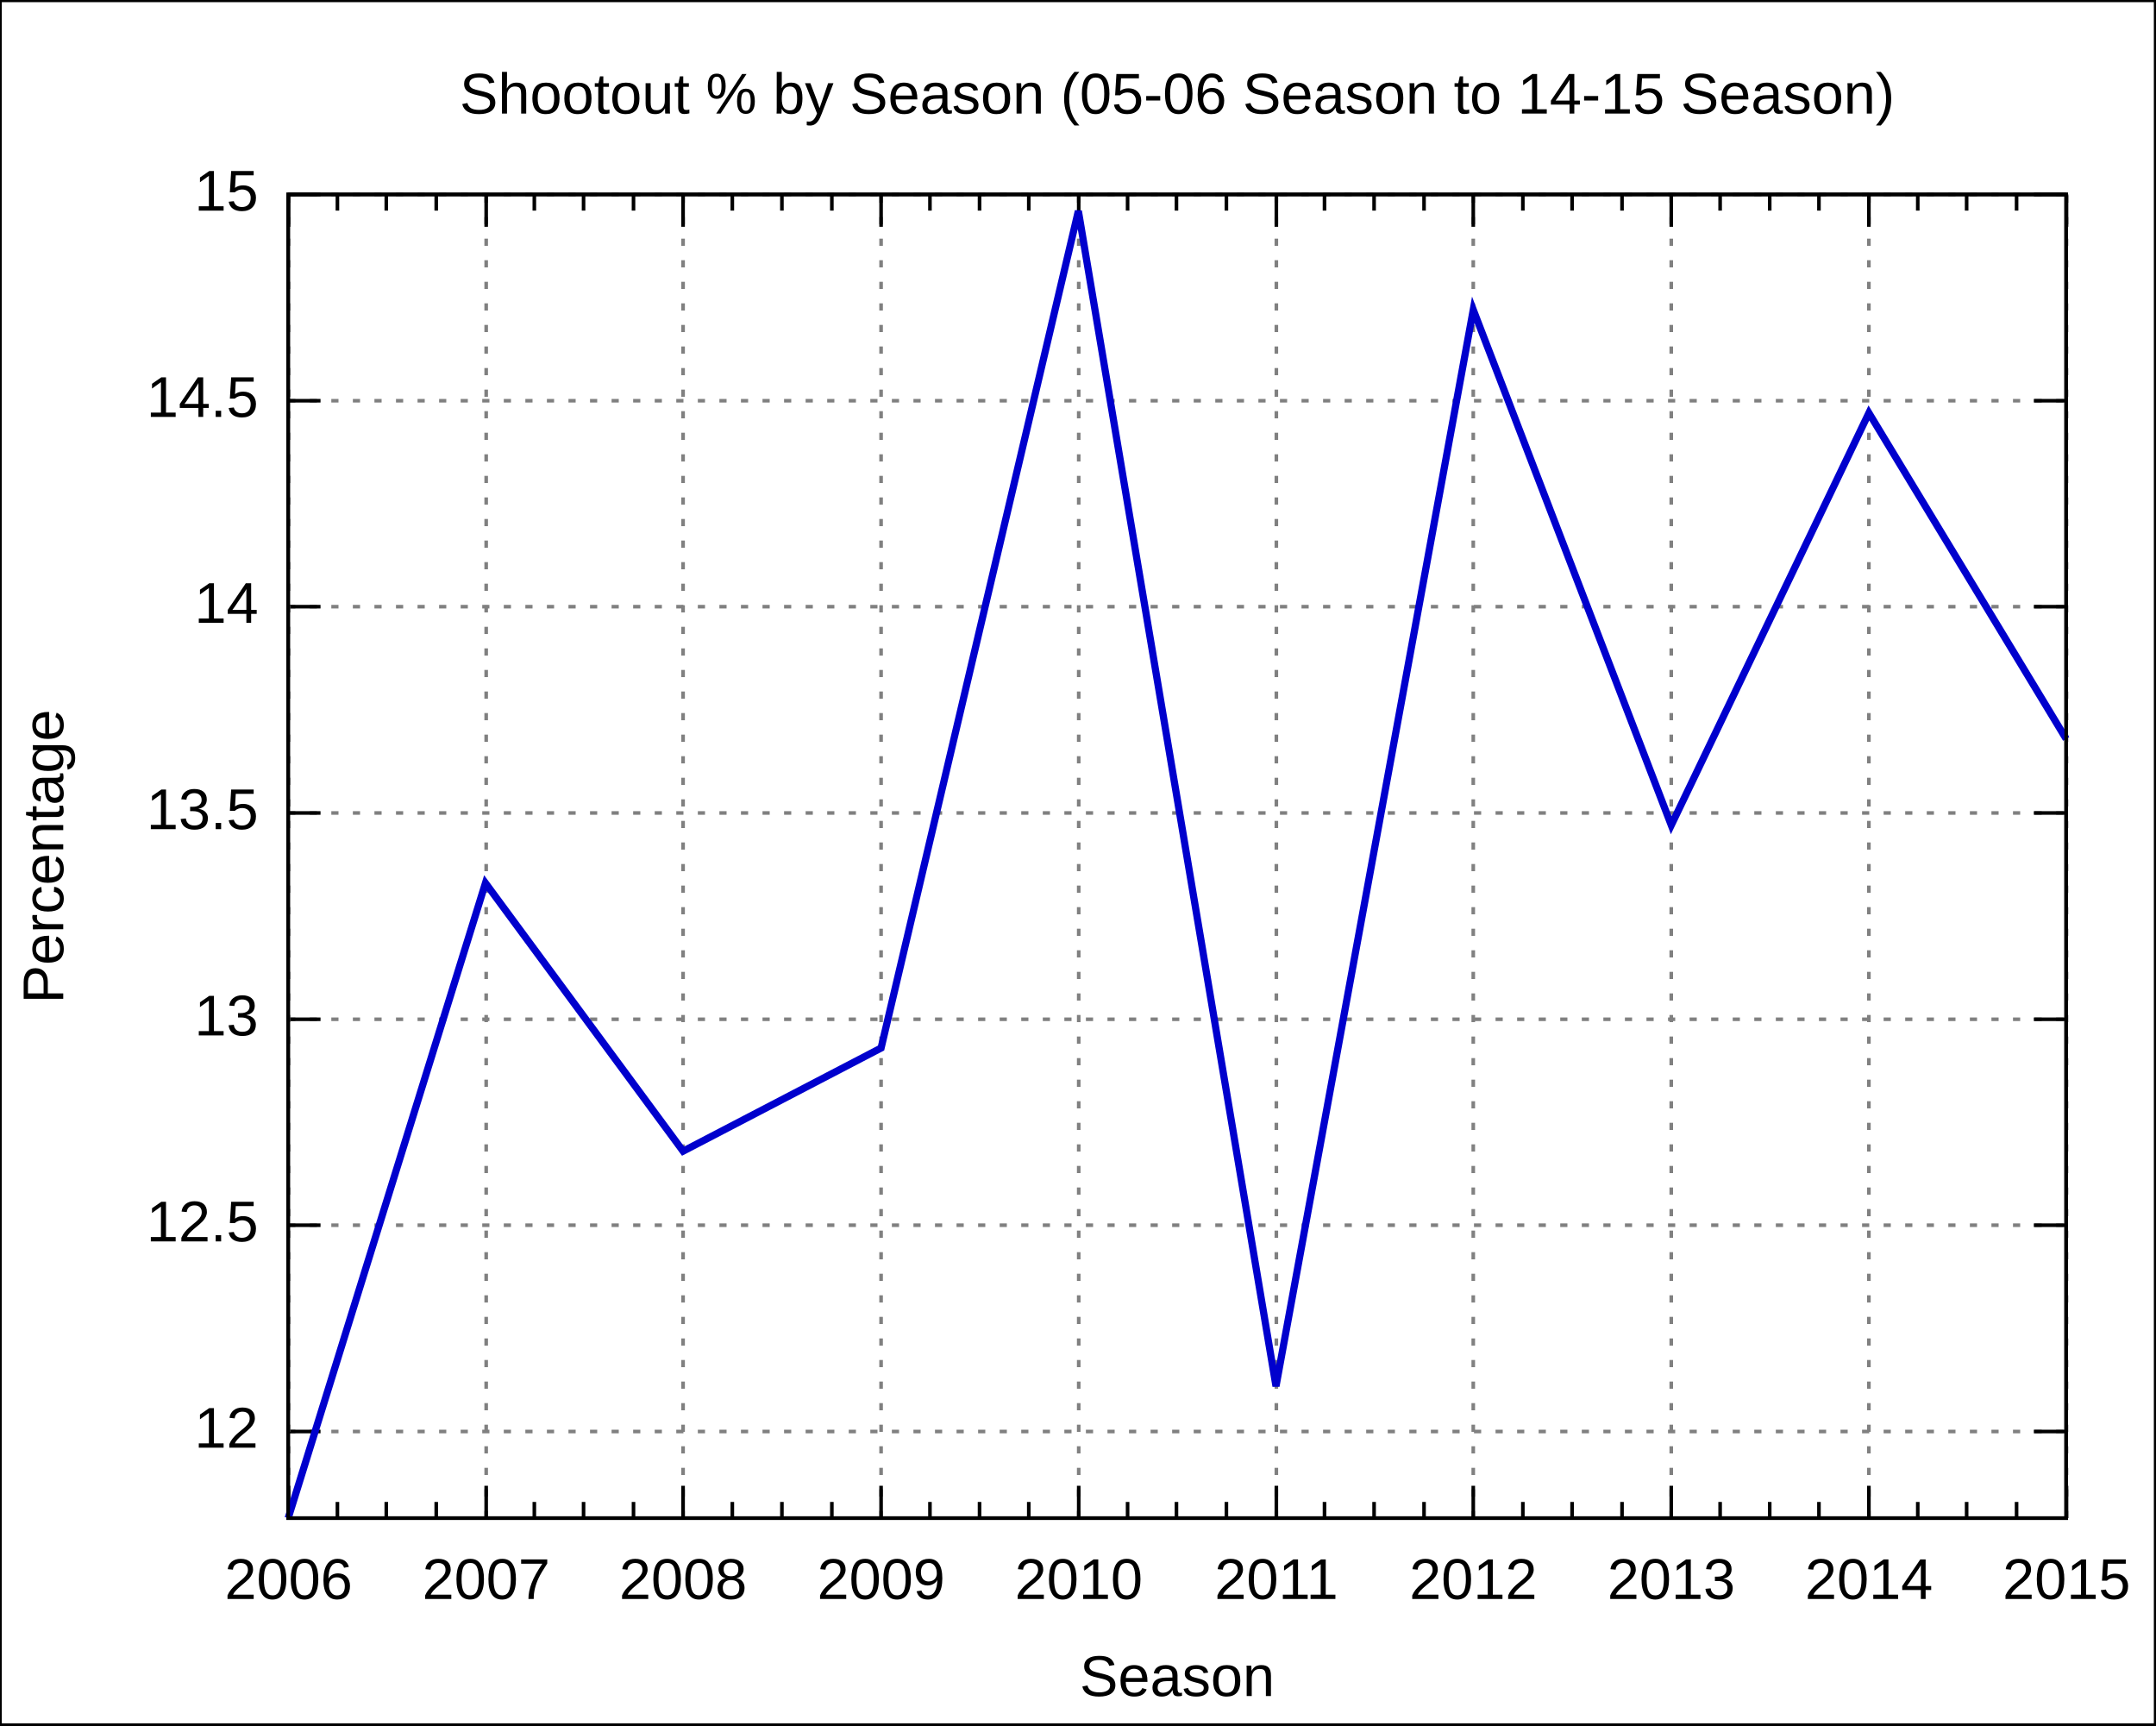
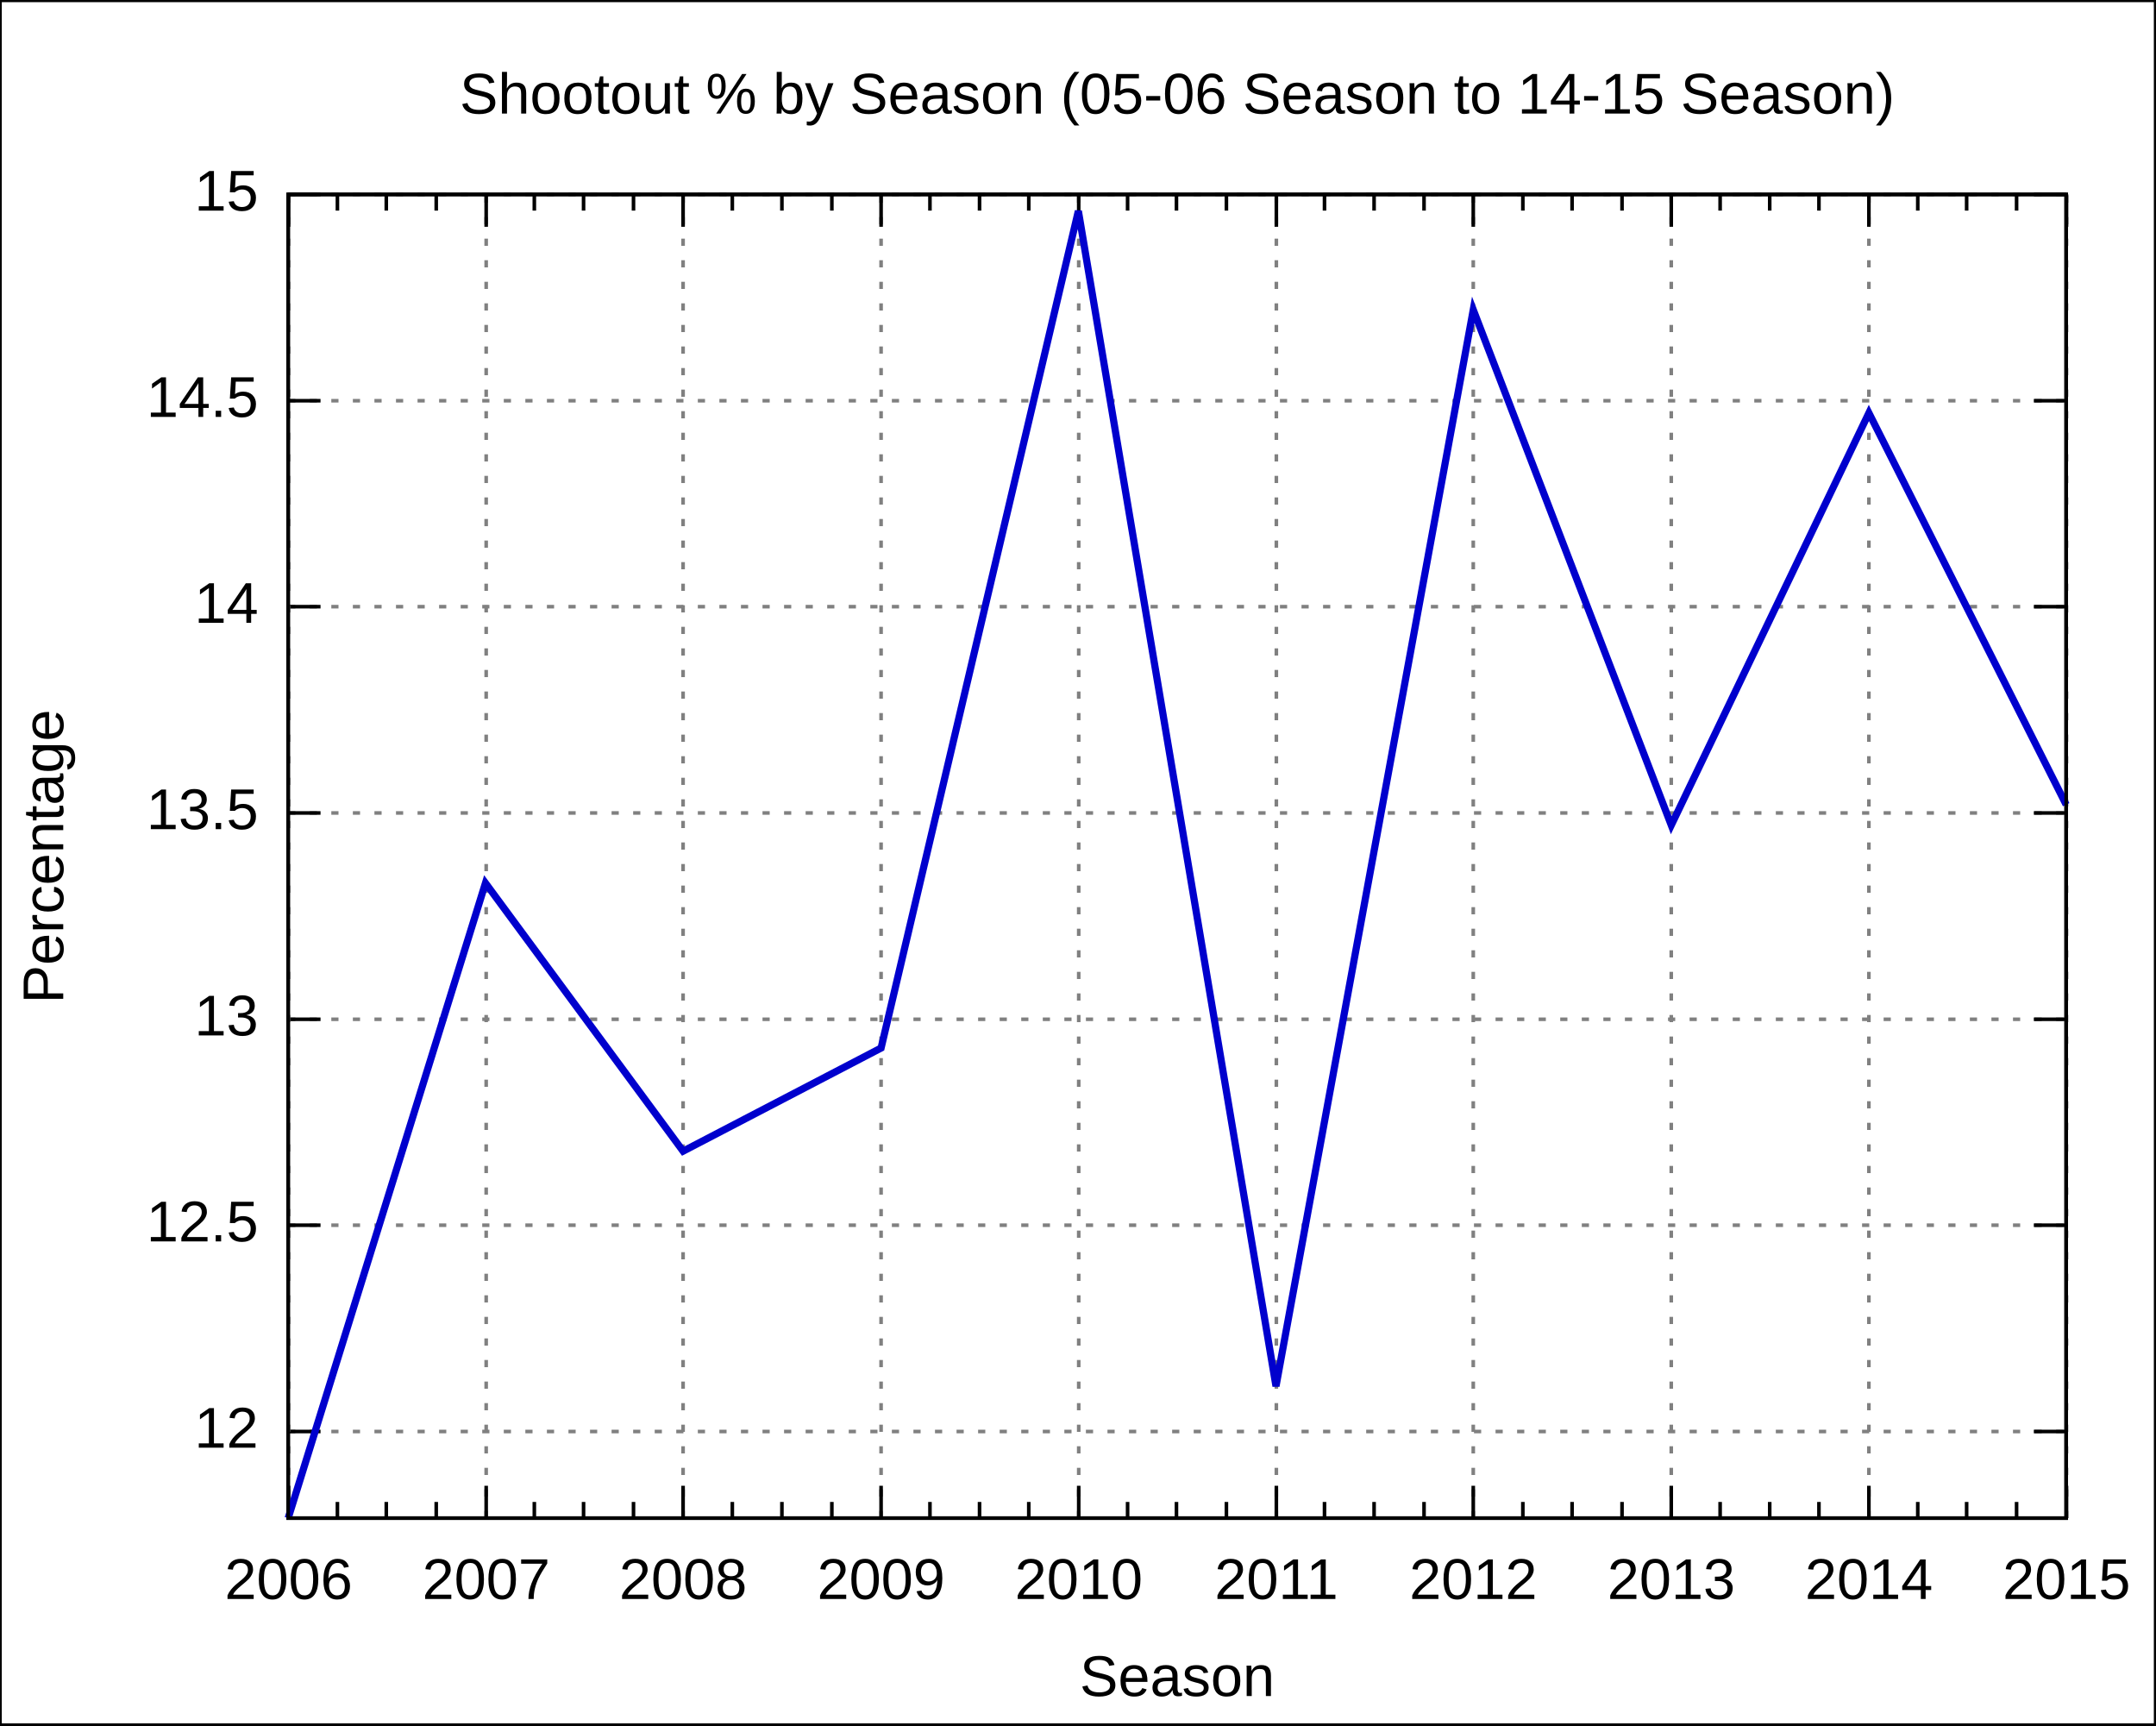
<svg xmlns="http://www.w3.org/2000/svg" xmlns:xlink="http://www.w3.org/1999/xlink" width="600" height="480" viewBox="0 0 600 480">
  <g id="gnuplot_canvas">
    <rect x="0" y="0" width="600" height="480" fill="none" />
    <defs>
      <circle id="gpDot" r="0.5" stroke-width="0.5" />
      <path id="gpPt0" stroke-width="0.222" stroke="currentColor" d="M-1,0 h2 M0,-1 v2" />
      <path id="gpPt1" stroke-width="0.222" stroke="currentColor" d="M-1,-1 L1,1 M1,-1 L-1,1" />
      <path id="gpPt2" stroke-width="0.222" stroke="currentColor" d="M-1,0 L1,0 M0,-1 L0,1 M-1,-1 L1,1 M-1,1 L1,-1" />
      <rect id="gpPt3" stroke-width="0.222" stroke="currentColor" x="-1" y="-1" width="2" height="2" />
      <rect id="gpPt4" stroke-width="0.222" stroke="currentColor" fill="currentColor" x="-1" y="-1" width="2" height="2" />
      <circle id="gpPt5" stroke-width="0.222" stroke="currentColor" cx="0" cy="0" r="1" />
      <use xlink:href="#gpPt5" id="gpPt6" fill="currentColor" stroke="none" />
      <path id="gpPt7" stroke-width="0.222" stroke="currentColor" d="M0,-1.33 L-1.33,0.67 L1.33,0.67 z" />
      <use xlink:href="#gpPt7" id="gpPt8" fill="currentColor" stroke="none" />
      <use xlink:href="#gpPt7" id="gpPt9" stroke="currentColor" transform="rotate(180)" />
      <use xlink:href="#gpPt9" id="gpPt10" fill="currentColor" stroke="none" />
      <use xlink:href="#gpPt3" id="gpPt11" stroke="currentColor" transform="rotate(45)" />
      <use xlink:href="#gpPt11" id="gpPt12" fill="currentColor" stroke="none" />
    </defs>
    <g style="fill:none; color:white; stroke:currentColor; stroke-width:1.00; stroke-linecap:butt; stroke-linejoin:miter">
</g>
    <g style="fill:none; color:black; stroke:currentColor; stroke-width:1.00; stroke-linecap:butt; stroke-linejoin:miter">
      <g style="stroke:none; shape-rendering:crispEdges">
        <polygon fill="rgb(255, 255, 255)" points="0.0,480.0 599.9,480.0 599.9,0.1 0.0,0.1 " />
      </g>
      <path stroke="black" d="M0.0,480.0 L0.0,0.1 L599.9,0.1 L599.9,480.0 L0.0,480.0  " />
    </g>
    <g style="fill:none; color:gray; stroke:currentColor; stroke-width:1.00; stroke-linecap:butt; stroke-linejoin:miter">
      <path stroke="gray" stroke-dasharray=" 2,4" class="gridline" d="M80.2,398.3 L575.0,398.3  " />
    </g>
    <g style="fill:none; color:black; stroke:currentColor; stroke-width:1.00; stroke-linecap:butt; stroke-linejoin:miter">
      <path stroke="black" d="M80.2,398.3 L89.2,398.3 M575.0,398.3 L566.0,398.3  " />
      <g transform="translate(71.9,402.8)" style="stroke:none; fill:black; font-family:Arial; font-size:12.00pt; text-anchor:end">
        <text> 12</text>
      </g>
    </g>
    <g style="fill:none; color:gray; stroke:currentColor; stroke-width:1.00; stroke-linecap:butt; stroke-linejoin:miter">
      <path stroke="gray" stroke-dasharray=" 2,4" class="gridline" d="M80.2,340.9 L575.0,340.9  " />
    </g>
    <g style="fill:none; color:black; stroke:currentColor; stroke-width:1.00; stroke-linecap:butt; stroke-linejoin:miter">
      <path stroke="black" d="M80.2,340.9 L89.2,340.9 M575.0,340.9 L566.0,340.9  " />
      <g transform="translate(71.9,345.4)" style="stroke:none; fill:black; font-family:Arial; font-size:12.00pt; text-anchor:end">
        <text> 12.5</text>
      </g>
    </g>
    <g style="fill:none; color:gray; stroke:currentColor; stroke-width:1.00; stroke-linecap:butt; stroke-linejoin:miter">
      <path stroke="gray" stroke-dasharray=" 2,4" class="gridline" d="M80.2,283.6 L575.0,283.6  " />
    </g>
    <g style="fill:none; color:black; stroke:currentColor; stroke-width:1.00; stroke-linecap:butt; stroke-linejoin:miter">
      <path stroke="black" d="M80.2,283.6 L89.2,283.6 M575.0,283.6 L566.0,283.6  " />
      <g transform="translate(71.9,288.1)" style="stroke:none; fill:black; font-family:Arial; font-size:12.00pt; text-anchor:end">
        <text> 13</text>
      </g>
    </g>
    <g style="fill:none; color:gray; stroke:currentColor; stroke-width:1.00; stroke-linecap:butt; stroke-linejoin:miter">
      <path stroke="gray" stroke-dasharray=" 2,4" class="gridline" d="M80.2,226.2 L575.0,226.2  " />
    </g>
    <g style="fill:none; color:black; stroke:currentColor; stroke-width:1.00; stroke-linecap:butt; stroke-linejoin:miter">
      <path stroke="black" d="M80.2,226.2 L89.2,226.2 M575.0,226.2 L566.0,226.2  " />
      <g transform="translate(71.9,230.7)" style="stroke:none; fill:black; font-family:Arial; font-size:12.00pt; text-anchor:end">
        <text> 13.5</text>
      </g>
    </g>
    <g style="fill:none; color:gray; stroke:currentColor; stroke-width:1.00; stroke-linecap:butt; stroke-linejoin:miter">
      <path stroke="gray" stroke-dasharray=" 2,4" class="gridline" d="M80.2,168.8 L575.0,168.8  " />
    </g>
    <g style="fill:none; color:black; stroke:currentColor; stroke-width:1.00; stroke-linecap:butt; stroke-linejoin:miter">
      <path stroke="black" d="M80.2,168.8 L89.2,168.8 M575.0,168.8 L566.0,168.8  " />
      <g transform="translate(71.9,173.3)" style="stroke:none; fill:black; font-family:Arial; font-size:12.00pt; text-anchor:end">
        <text> 14</text>
      </g>
    </g>
    <g style="fill:none; color:gray; stroke:currentColor; stroke-width:1.00; stroke-linecap:butt; stroke-linejoin:miter">
      <path stroke="gray" stroke-dasharray=" 2,4" class="gridline" d="M80.2,111.5 L575.0,111.5  " />
    </g>
    <g style="fill:none; color:black; stroke:currentColor; stroke-width:1.00; stroke-linecap:butt; stroke-linejoin:miter">
      <path stroke="black" d="M80.2,111.5 L89.2,111.5 M575.0,111.5 L566.0,111.5  " />
      <g transform="translate(71.9,116.0)" style="stroke:none; fill:black; font-family:Arial; font-size:12.00pt; text-anchor:end">
        <text> 14.5</text>
      </g>
    </g>
    <g style="fill:none; color:gray; stroke:currentColor; stroke-width:1.00; stroke-linecap:butt; stroke-linejoin:miter">
      <path stroke="gray" stroke-dasharray=" 2,4" class="gridline" d="M80.2,54.1 L575.0,54.1  " />
    </g>
    <g style="fill:none; color:black; stroke:currentColor; stroke-width:1.00; stroke-linecap:butt; stroke-linejoin:miter">
      <path stroke="black" d="M80.2,54.1 L89.2,54.1 M575.0,54.1 L566.0,54.1  " />
      <g transform="translate(71.9,58.6)" style="stroke:none; fill:black; font-family:Arial; font-size:12.00pt; text-anchor:end">
        <text> 15</text>
      </g>
    </g>
    <g style="fill:none; color:gray; stroke:currentColor; stroke-width:1.00; stroke-linecap:butt; stroke-linejoin:miter">
      <path stroke="gray" stroke-dasharray=" 2,4" class="gridline" d="M80.3,422.4 L80.3,54.1  " />
    </g>
    <g style="fill:none; color:black; stroke:currentColor; stroke-width:1.00; stroke-linecap:butt; stroke-linejoin:miter">
      <path stroke="black" d="M80.3,422.4 L80.3,413.4 M80.3,54.1 L80.3,63.1  " />
      <g transform="translate(80.3,444.9)" style="stroke:none; fill:black; font-family:Arial; font-size:12.00pt; text-anchor:middle">
        <text>2006</text>
      </g>
      <path stroke="black" d="M93.9,422.4 L93.9,417.9 M93.9,54.1 L93.9,58.6 M107.5,422.4 L107.5,417.9 M107.5,54.1 L107.5,58.6    M121.4,422.4 L121.4,417.9 M121.4,54.1 L121.4,58.6  " />
    </g>
    <g style="fill:none; color:gray; stroke:currentColor; stroke-width:1.00; stroke-linecap:butt; stroke-linejoin:miter">
      <path stroke="gray" stroke-dasharray=" 2,4" class="gridline" d="M135.3,422.4 L135.3,54.1  " />
    </g>
    <g style="fill:none; color:black; stroke:currentColor; stroke-width:1.00; stroke-linecap:butt; stroke-linejoin:miter">
      <path stroke="black" d="M135.3,422.4 L135.3,413.4 M135.3,54.1 L135.3,63.1  " />
      <g transform="translate(135.3,444.9)" style="stroke:none; fill:black; font-family:Arial; font-size:12.00pt; text-anchor:middle">
        <text>2007</text>
      </g>
      <path stroke="black" d="M148.7,422.4 L148.7,417.9 M148.7,54.1 L148.7,58.6 M162.4,422.4 L162.4,417.9 M162.4,54.1 L162.4,58.6    M176.3,422.4 L176.3,417.9 M176.3,54.1 L176.3,58.6  " />
    </g>
    <g style="fill:none; color:gray; stroke:currentColor; stroke-width:1.00; stroke-linecap:butt; stroke-linejoin:miter">
      <path stroke="gray" stroke-dasharray=" 2,4" class="gridline" d="M190.1,422.4 L190.1,54.1  " />
    </g>
    <g style="fill:none; color:black; stroke:currentColor; stroke-width:1.00; stroke-linecap:butt; stroke-linejoin:miter">
      <path stroke="black" d="M190.1,422.4 L190.1,413.4 M190.1,54.1 L190.1,63.1  " />
      <g transform="translate(190.1,444.9)" style="stroke:none; fill:black; font-family:Arial; font-size:12.00pt; text-anchor:middle">
        <text>2008</text>
      </g>
      <path stroke="black" d="M203.8,422.4 L203.8,417.9 M203.8,54.1 L203.8,58.6 M217.6,422.4 L217.6,417.9 M217.6,54.1 L217.6,58.6    M231.5,422.4 L231.5,417.9 M231.5,54.1 L231.5,58.6  " />
    </g>
    <g style="fill:none; color:gray; stroke:currentColor; stroke-width:1.00; stroke-linecap:butt; stroke-linejoin:miter">
      <path stroke="gray" stroke-dasharray=" 2,4" class="gridline" d="M245.2,422.4 L245.2,54.1  " />
    </g>
    <g style="fill:none; color:black; stroke:currentColor; stroke-width:1.00; stroke-linecap:butt; stroke-linejoin:miter">
      <path stroke="black" d="M245.2,422.4 L245.2,413.4 M245.2,54.1 L245.2,63.1  " />
      <g transform="translate(245.2,444.9)" style="stroke:none; fill:black; font-family:Arial; font-size:12.00pt; text-anchor:middle">
        <text>2009</text>
      </g>
      <path stroke="black" d="M258.8,422.4 L258.8,417.9 M258.8,54.1 L258.8,58.6 M272.6,422.4 L272.6,417.9 M272.6,54.1 L272.6,58.6    M286.3,422.4 L286.3,417.9 M286.3,54.1 L286.3,58.6  " />
    </g>
    <g style="fill:none; color:gray; stroke:currentColor; stroke-width:1.00; stroke-linecap:butt; stroke-linejoin:miter">
      <path stroke="gray" stroke-dasharray=" 2,4" class="gridline" d="M300.2,422.4 L300.2,54.1  " />
    </g>
    <g style="fill:none; color:black; stroke:currentColor; stroke-width:1.00; stroke-linecap:butt; stroke-linejoin:miter">
      <path stroke="black" d="M300.2,422.4 L300.2,413.4 M300.2,54.1 L300.2,63.1  " />
      <g transform="translate(300.2,444.9)" style="stroke:none; fill:black; font-family:Arial; font-size:12.00pt; text-anchor:middle">
        <text>2010</text>
      </g>
      <path stroke="black" d="M313.8,422.4 L313.8,417.9 M313.8,54.1 L313.8,58.6 M327.4,422.4 L327.4,417.9 M327.4,54.1 L327.4,58.6    M341.3,422.4 L341.3,417.9 M341.3,54.1 L341.3,58.6  " />
    </g>
    <g style="fill:none; color:gray; stroke:currentColor; stroke-width:1.00; stroke-linecap:butt; stroke-linejoin:miter">
      <path stroke="gray" stroke-dasharray=" 2,4" class="gridline" d="M355.2,422.4 L355.2,54.1  " />
    </g>
    <g style="fill:none; color:black; stroke:currentColor; stroke-width:1.00; stroke-linecap:butt; stroke-linejoin:miter">
      <path stroke="black" d="M355.2,422.4 L355.2,413.4 M355.2,54.1 L355.2,63.1  " />
      <g transform="translate(355.2,444.9)" style="stroke:none; fill:black; font-family:Arial; font-size:12.00pt; text-anchor:middle">
        <text>2011</text>
      </g>
      <path stroke="black" d="M368.6,422.4 L368.6,417.9 M368.6,54.1 L368.6,58.6 M382.4,422.4 L382.4,417.9 M382.4,54.1 L382.4,58.6    M396.3,422.4 L396.3,417.9 M396.3,54.1 L396.3,58.6  " />
    </g>
    <g style="fill:none; color:gray; stroke:currentColor; stroke-width:1.00; stroke-linecap:butt; stroke-linejoin:miter">
      <path stroke="gray" stroke-dasharray=" 2,4" class="gridline" d="M410.0,422.4 L410.0,54.1  " />
    </g>
    <g style="fill:none; color:black; stroke:currentColor; stroke-width:1.00; stroke-linecap:butt; stroke-linejoin:miter">
      <path stroke="black" d="M410.0,422.4 L410.0,413.4 M410.0,54.1 L410.0,63.1  " />
      <g transform="translate(410.0,444.9)" style="stroke:none; fill:black; font-family:Arial; font-size:12.00pt; text-anchor:middle">
        <text>2012</text>
      </g>
      <path stroke="black" d="M423.8,422.4 L423.8,417.9 M423.8,54.1 L423.8,58.6 M437.5,422.4 L437.5,417.9 M437.5,54.1 L437.5,58.6    M451.4,422.4 L451.4,417.9 M451.4,54.1 L451.4,58.6  " />
    </g>
    <g style="fill:none; color:gray; stroke:currentColor; stroke-width:1.00; stroke-linecap:butt; stroke-linejoin:miter">
      <path stroke="gray" stroke-dasharray=" 2,4" class="gridline" d="M465.1,422.4 L465.1,54.1  " />
    </g>
    <g style="fill:none; color:black; stroke:currentColor; stroke-width:1.00; stroke-linecap:butt; stroke-linejoin:miter">
      <path stroke="black" d="M465.1,422.4 L465.1,413.4 M465.1,54.1 L465.1,63.1  " />
      <g transform="translate(465.1,444.9)" style="stroke:none; fill:black; font-family:Arial; font-size:12.00pt; text-anchor:middle">
        <text>2013</text>
      </g>
      <path stroke="black" d="M478.7,422.4 L478.7,417.9 M478.7,54.1 L478.7,58.6 M492.5,422.4 L492.5,417.9 M492.5,54.1 L492.5,58.6    M506.2,422.4 L506.2,417.9 M506.2,54.1 L506.2,58.6  " />
    </g>
    <g style="fill:none; color:gray; stroke:currentColor; stroke-width:1.00; stroke-linecap:butt; stroke-linejoin:miter">
      <path stroke="gray" stroke-dasharray=" 2,4" class="gridline" d="M520.1,422.4 L520.1,63.1 L520.1,54.1  " />
    </g>
    <g style="fill:none; color:black; stroke:currentColor; stroke-width:1.00; stroke-linecap:butt; stroke-linejoin:miter">
      <path stroke="black" d="M520.1,422.4 L520.1,413.4 M520.1,54.1 L520.1,63.1  " />
      <g transform="translate(520.1,444.9)" style="stroke:none; fill:black; font-family:Arial; font-size:12.00pt; text-anchor:middle">
        <text>2014</text>
      </g>
      <path stroke="black" d="M533.7,422.4 L533.7,417.9 M533.7,54.1 L533.7,58.6 M547.3,422.4 L547.3,417.9 M547.3,54.1 L547.3,58.6    M561.2,422.4 L561.2,417.9 M561.2,54.1 L561.2,58.6  " />
    </g>
    <g style="fill:none; color:gray; stroke:currentColor; stroke-width:1.00; stroke-linecap:butt; stroke-linejoin:miter">
      <path stroke="gray" stroke-dasharray=" 2,4" class="gridline" d="M575.1,422.4 L575.1,54.1  " />
    </g>
    <g style="fill:none; color:black; stroke:currentColor; stroke-width:1.00; stroke-linecap:butt; stroke-linejoin:miter">
      <path stroke="black" d="M575.1,422.4 L575.1,413.4 M575.1,54.1 L575.1,63.1  " />
      <g transform="translate(575.1,444.9)" style="stroke:none; fill:black; font-family:Arial; font-size:12.00pt; text-anchor:middle">
        <text>2015</text>
      </g>
      <path stroke="black" d="M80.2,54.1 L80.2,422.4 L575.0,422.4 L575.0,54.1 L80.2,54.1 Z  " />
      <g transform="translate(17.6,238.3) rotate(270)" style="stroke:none; fill:black; font-family:Arial; font-size:12.00pt; text-anchor:middle">
        <text>Percentage</text>
      </g>
      <g transform="translate(327.6,471.9)" style="stroke:none; fill:black; font-family:Arial; font-size:12.00pt; text-anchor:middle">
        <text>Season</text>
      </g>
      <g transform="translate(327.6,31.6)" style="stroke:none; fill:black; font-family:Arial; font-size:12.00pt; text-anchor:middle">
        <text>Shootout % by Season (05-06 Season to 14-15 Season)</text>
      </g>
    </g>
    <g id="gnuplot_plot_1">
      <g style="fill:none; color:white; stroke:black; stroke-width:2.00; stroke-linecap:butt; stroke-linejoin:miter">
</g>
      <g style="fill:none; color:red; stroke:currentColor; stroke-width:2.00; stroke-linecap:butt; stroke-linejoin:miter">
-         <path stroke="rgb(  0,   0, 205)" d="M575.0,205.6 L520.1,114.9 L465.1,229.6 L410.0,86.2 L355.1,385.7 L300.1,58.7 L245.2,291.6 L190.1,320.3    L135.1,245.7 L80.2,422.4  " />
+         <path stroke="rgb(  0,   0, 205)" d="M575.0,223.9 L520.1,114.9 L465.1,229.6 L410.0,86.2 L355.1,385.7 L300.1,58.7 L245.2,291.6 L190.1,320.3    L135.1,245.7 L80.2,422.4  " />
      </g>
    </g>
    <g style="fill:none; color:white; stroke:rgb(  0,   0, 205); stroke-width:1.00; stroke-linecap:butt; stroke-linejoin:miter">
</g>
    <g style="fill:none; color:black; stroke:currentColor; stroke-width:1.00; stroke-linecap:butt; stroke-linejoin:miter">
      <path stroke="black" d="M80.2,54.1 L80.2,422.4 L575.0,422.4 L575.0,54.1 L80.2,54.1 Z  " />
    </g>
  </g>
</svg>
